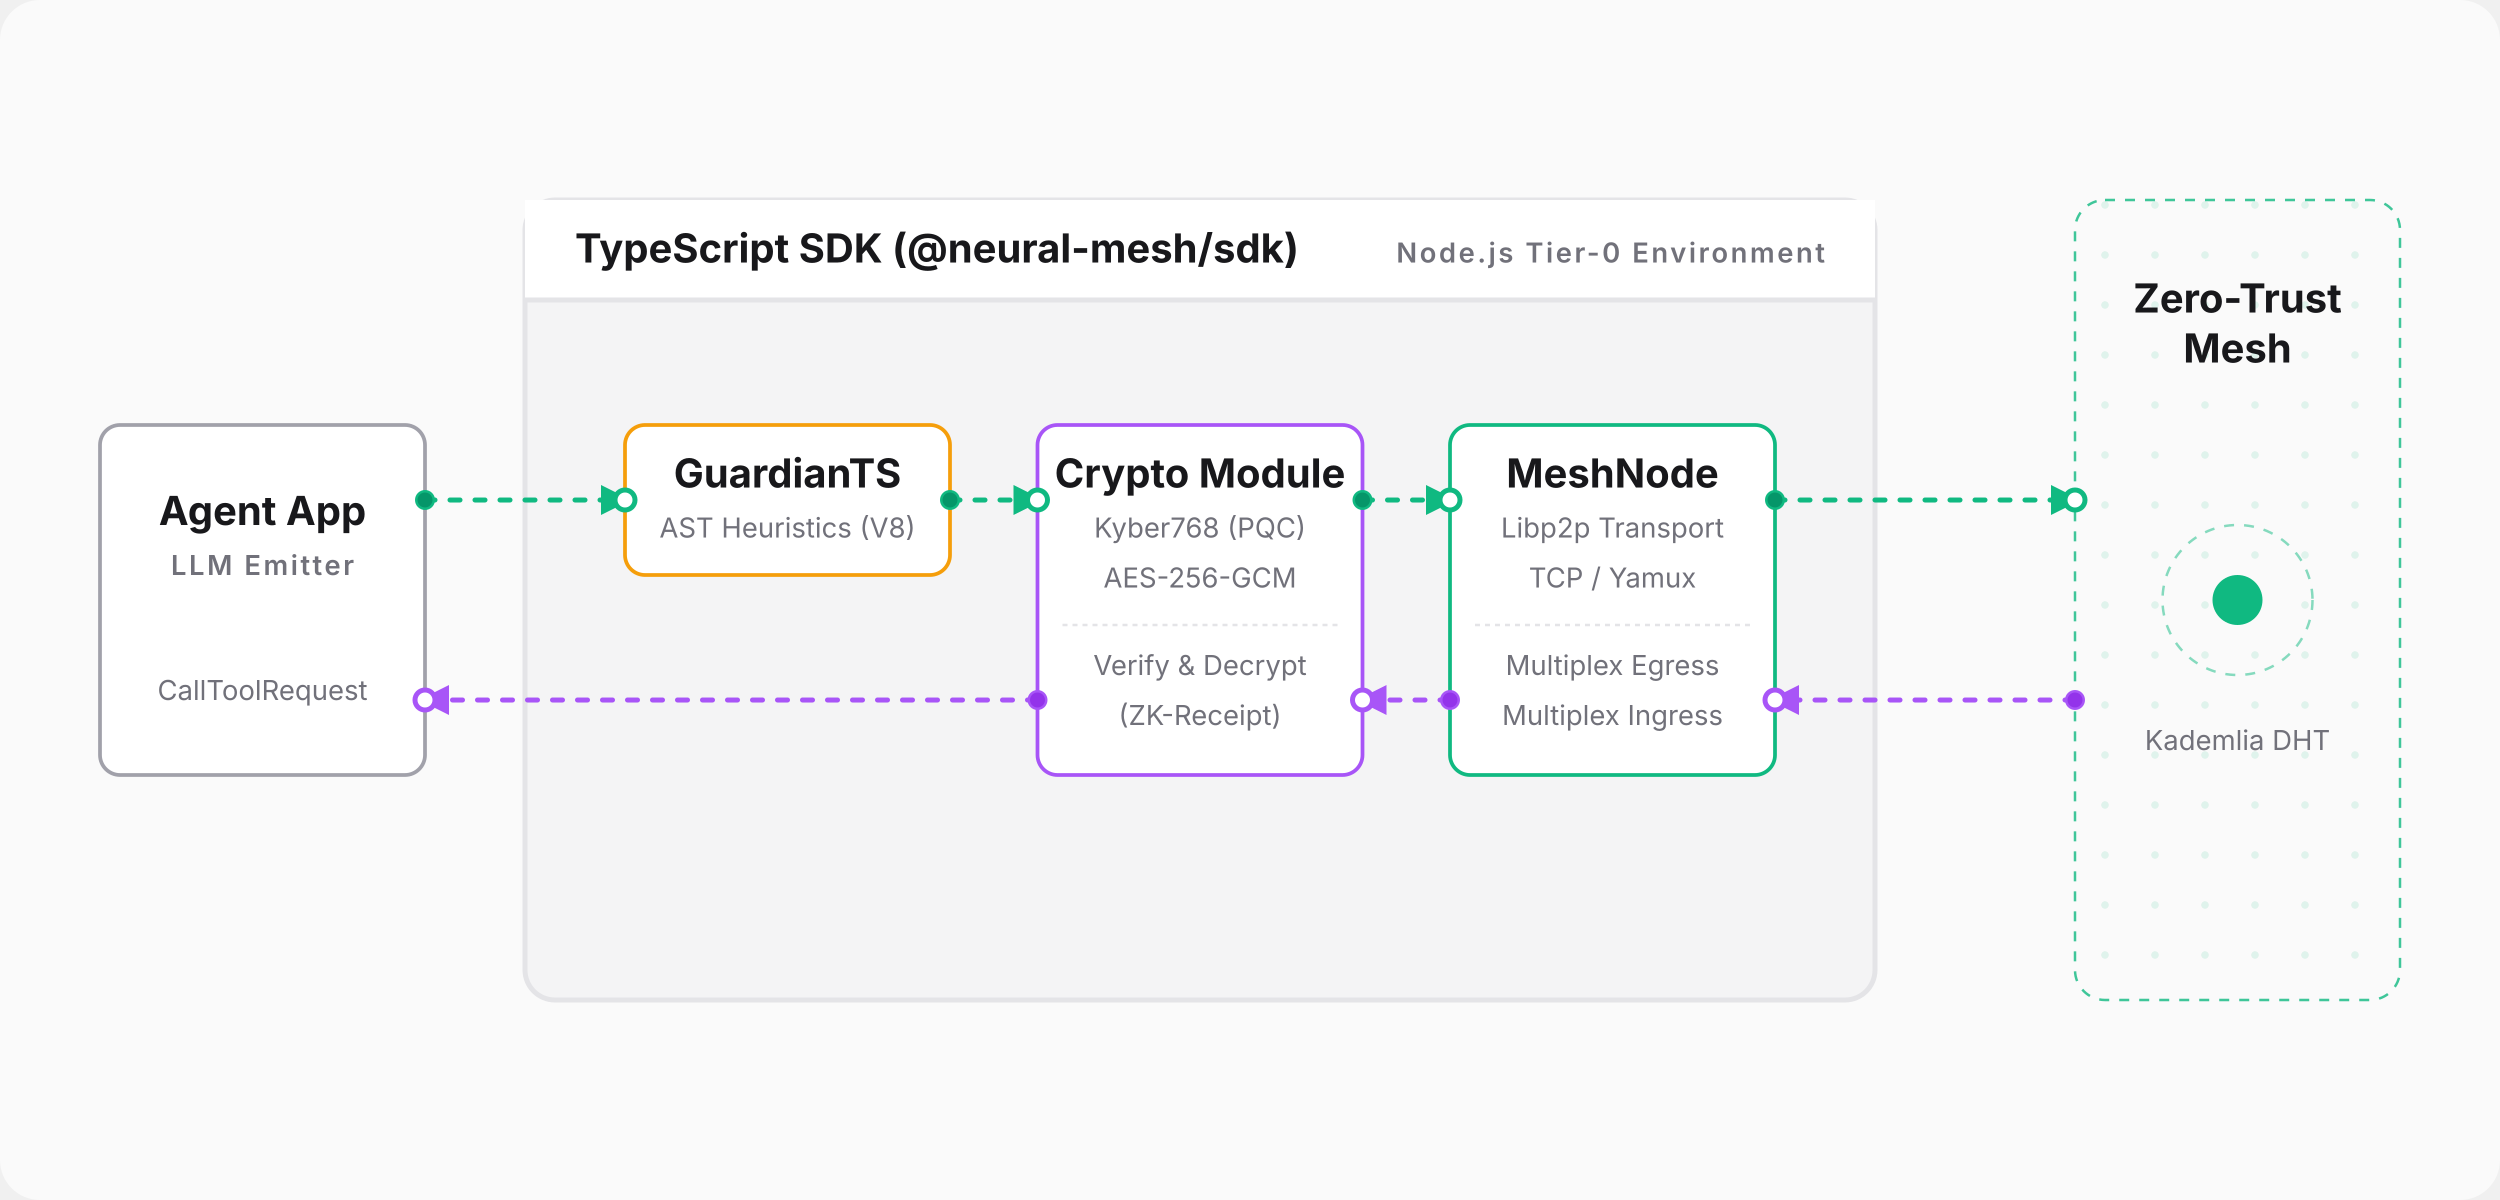
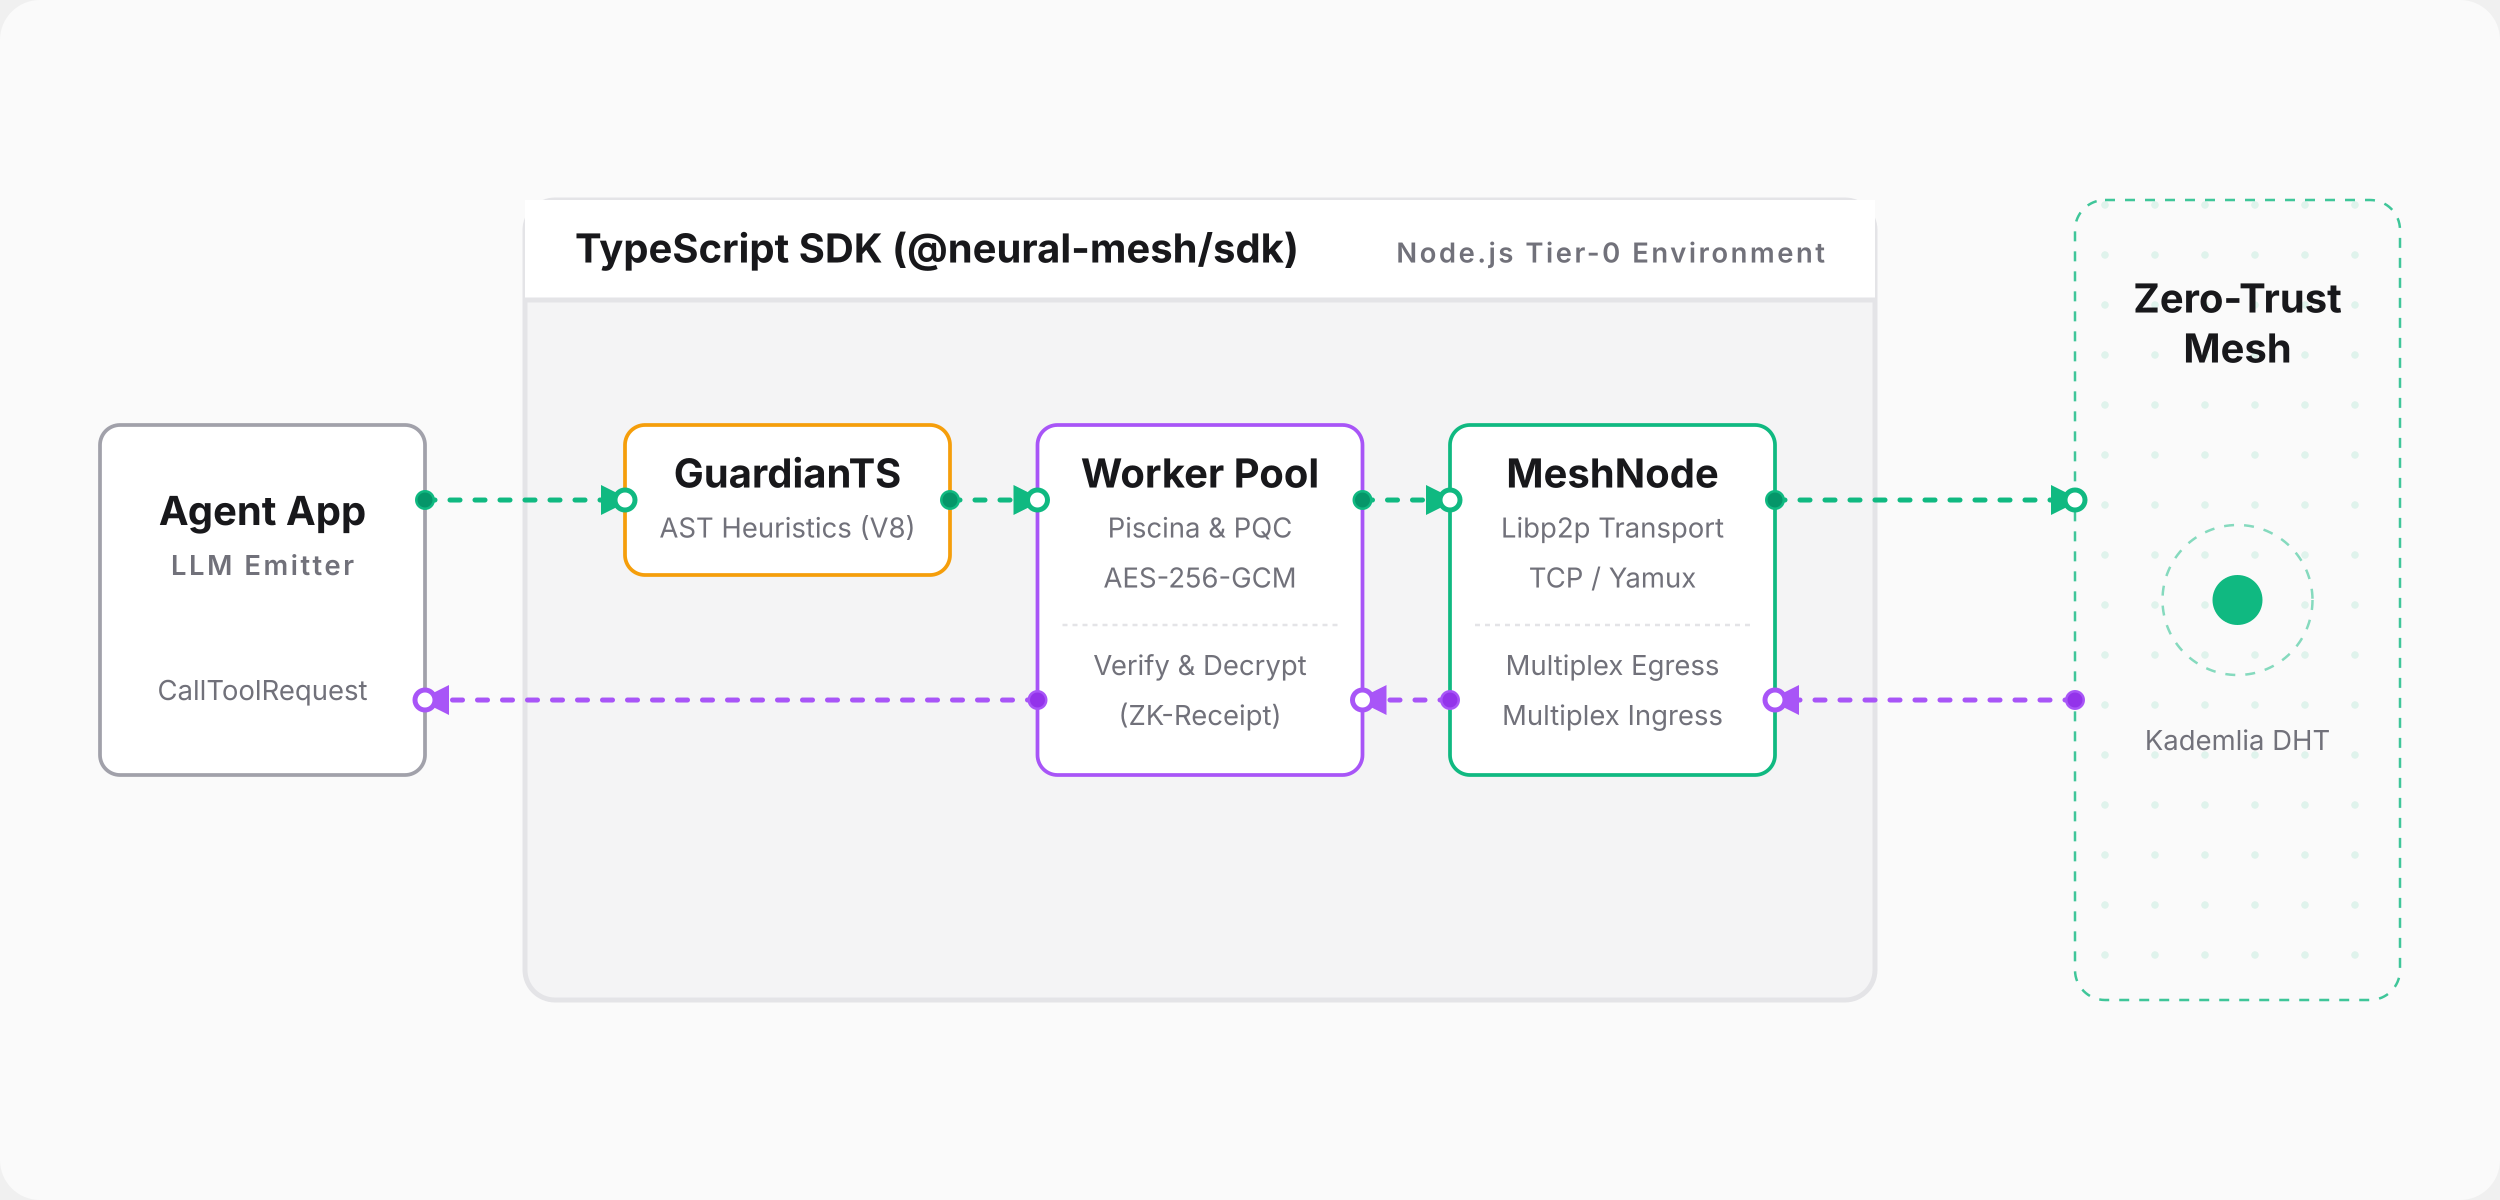
<svg xmlns="http://www.w3.org/2000/svg" width="1000" height="480" viewBox="0 0 1000 480">
  <rect width="1000" height="480" fill="#fafafa" rx="16" />
  <defs>
    <pattern id="netBgLSdk" width="20" height="20" patternUnits="userSpaceOnUse">
      <circle cx="2" cy="2" r="1.5" fill="#10b981" opacity="0.15" />
    </pattern>
    <marker id="arrow-outL" viewBox="0 0 10 10" refX="8" refY="5" markerWidth="6" markerHeight="6" orient="auto-start-reverse">
      <path d="M 0 0 L 10 5 L 0 10 z" fill="#10b981" />
    </marker>
    <marker id="arrow-inL" viewBox="0 0 10 10" refX="8" refY="5" markerWidth="6" markerHeight="6" orient="auto-start-reverse">
      <path d="M 0 0 L 10 5 L 0 10 z" fill="#a855f7" />
    </marker>
  </defs>
  <style>
        .sfl-text {
            font-family: 'Inter', system-ui, sans-serif;
            fill: #18181b;
            font-size: 13px;
            font-weight: 500;
        }

        .sfl-text-sm {
            font-family: 'Inter', system-ui, sans-serif;
            fill: #71717a;
            font-size: 11px;
        }

        .sfl-title {
            font-family: 'Inter', system-ui, sans-serif;
            font-weight: 700;
            font-size: 16px;
            fill: #18181b;
        }

        .sfl-subtitle {
            font-family: 'Inter', system-ui, sans-serif;
            font-size: 11px;
            fill: #71717a;
            text-transform: uppercase;
            letter-spacing: 1px;
            font-weight: 600;
        }

        .sfl-zone {
            fill: #f4f4f5;
            stroke: #e4e4e7;
            stroke-width: 2;
            rx: 12;
        }

        .sfl-zone-net {
            fill: url(#netBgLSdk);
            stroke: #10b981;
            stroke-width: 1;
            rx: 12;
            stroke-dasharray: 4 4;
            opacity: 0.8;
        }

        .sfl-box {
            fill: #ffffff;
            stroke-width: 1.5;
            rx: 8;
        }

        .sfl-box-amber {
            stroke: #f59e0b;
        }

        .sfl-box-purple {
            stroke: #a855f7;
        }

        .sfl-box-emerald {
            stroke: #10b981;
        }

        .sfl-box-zinc {
            stroke: #a1a1aa;
        }

        .sfl-stream-out {
            stroke: #10b981;
            stroke-width: 2;
            fill: none;
            stroke-dasharray: 4 6;
            animation: dashOutSdkL 1s linear infinite;
            stroke-linecap: round;
        }

        .sfl-stream-in {
            stroke: #a855f7;
            stroke-width: 2;
            fill: none;
            stroke-dasharray: 4 6;
            animation: dashInSdkL 1s linear infinite;
            stroke-linecap: round;
        }

        @keyframes dashOutSdkL {
            to {
                stroke-dashoffset: -20;
            }
        }

        @keyframes dashInSdkL {
            to {
                stroke-dashoffset: -20;
            }
        }

        @keyframes t80OutSdkL {
            0% {
                transform: translateX(0px);
                opacity: 0;
            }

            10% {
                opacity: 1;
            }

            90% {
                opacity: 1;
            }

            100% {
                transform: translateX(80px);
                opacity: 0;
            }
        }

        @keyframes t35OutSdkL {
            0% {
                transform: translateX(0px);
                opacity: 0;
            }

            10% {
                opacity: 1;
            }

            90% {
                opacity: 1;
            }

            100% {
                transform: translateX(35px);
                opacity: 0;
            }
        }

        @keyframes t120OutSdkL {
            0% {
                transform: translateX(0px);
                opacity: 0;
            }

            10% {
                opacity: 1;
            }

            90% {
                opacity: 1;
            }

            100% {
                transform: translateX(120px);
                opacity: 0;
            }
        }

        @keyframes t120InSdkL {
            0% {
                transform: translateX(0px);
                opacity: 0;
            }

            10% {
                opacity: 1;
            }

            90% {
                opacity: 1;
            }

            100% {
                transform: translateX(-120px);
                opacity: 0;
            }
        }

        @keyframes t35InSdkL {
            0% {
                transform: translateX(0px);
                opacity: 0;
            }

            10% {
                opacity: 1;
            }

            90% {
                opacity: 1;
            }

            100% {
                transform: translateX(-35px);
                opacity: 0;
            }
        }

        @keyframes t245InSdkL {
            0% {
                transform: translateX(0px);
                opacity: 0;
            }

            10% {
                opacity: 1;
            }

            90% {
                opacity: 1;
            }

            100% {
                transform: translateX(-245px);
                opacity: 0;
            }
        }
    </style>
  <rect x="830" y="80" width="130" height="320" class="sfl-zone-net" />
  <text x="895" y="125" class="sfl-title" text-anchor="middle" fill="#10b981">Zero-Trust</text>
  <text x="895" y="145" class="sfl-title" text-anchor="middle" fill="#10b981">Mesh</text>
  <circle cx="895" cy="240" r="30" fill="none" stroke="#10b981" stroke-width="1" stroke-dasharray="4 4" opacity="0.5" />
  <circle cx="895" cy="240" r="10" fill="#10b981" />
  <text x="895" y="300" class="sfl-text-sm" text-anchor="middle">Kademlia DHT</text>
  <rect x="210" y="80" width="540" height="320" class="sfl-zone" />
  <rect x="210" y="80" width="540" height="40" fill="#ffffff" style="border-radius: 12px 12px 0 0;" />
  <path d="M 210 120 L 750 120" stroke="#e4e4e7" stroke-width="2" />
  <text x="230" y="105" class="sfl-title">TypeScript SDK (@neural-mesh/sdk)</text>
  <text x="730" y="105" class="sfl-subtitle" text-anchor="end">Node.js Tier-0 Environment</text>
  <rect x="40" y="170" width="130" height="140" class="sfl-box sfl-box-zinc" />
  <text x="105" y="210" class="sfl-title" text-anchor="middle">Agent App</text>
  <text x="105" y="230" class="sfl-subtitle" text-anchor="middle">LLM Emitter</text>
  <text x="105" y="280" class="sfl-text-sm" text-anchor="middle">CallToolRequest</text>
  <rect x="250" y="170" width="130" height="60" class="sfl-box sfl-box-amber" />
  <text x="315" y="195" class="sfl-title" text-anchor="middle" fill="#d97706">GuardianTS</text>
  <text x="315" y="215" class="sfl-text-sm" text-anchor="middle">AST Heuristics (V8)</text>
  <rect x="415" y="170" width="130" height="140" class="sfl-box sfl-box-purple" />
-   <text x="480" y="195" class="sfl-title" text-anchor="middle" fill="#9333ea">Crypto Module</text>
-   <text x="480" y="215" class="sfl-text-sm" text-anchor="middle">Kyber768 (PQC)</text>
+   <text x="480" y="195" class="sfl-title" text-anchor="middle" fill="#9333ea">Worker Pool</text>
+   <text x="480" y="215" class="sfl-text-sm" text-anchor="middle">Piscina &amp; PQC</text>
  <text x="480" y="235" class="sfl-text-sm" text-anchor="middle">AES-256-GCM</text>
  <line x1="425" y1="250" x2="535" y2="250" stroke="#e4e4e7" stroke-width="1" stroke-dasharray="2 2" />
  <text x="480" y="270" class="sfl-text-sm" text-anchor="middle">Verify &amp; Decrypt</text>
  <text x="480" y="290" class="sfl-text-sm" text-anchor="middle">(ZK-Receipt)</text>
  <rect x="580" y="170" width="130" height="140" class="sfl-box sfl-box-emerald" />
  <text x="645" y="195" class="sfl-title" text-anchor="middle" fill="#059669">MeshNode</text>
  <text x="645" y="215" class="sfl-text-sm" text-anchor="middle">Libp2p Transport</text>
  <text x="645" y="235" class="sfl-text-sm" text-anchor="middle">TCP / Yamux</text>
  <line x1="590" y1="250" x2="700" y2="250" stroke="#e4e4e7" stroke-width="1" stroke-dasharray="2 2" />
  <text x="645" y="270" class="sfl-text-sm" text-anchor="middle">Multiplex Egress</text>
  <text x="645" y="290" class="sfl-text-sm" text-anchor="middle">Multiplex Ingress</text>
  <path d="M 170 200 L 250 200" class="sfl-stream-out" marker-end="url(#arrow-outL)" />
  <path d="M 380 200 L 415 200" class="sfl-stream-out" marker-end="url(#arrow-outL)" />
  <path d="M 545 200 L 580 200" class="sfl-stream-out" marker-end="url(#arrow-outL)" />
  <path d="M 710 200 L 830 200" class="sfl-stream-out" marker-end="url(#arrow-outL)" />
  <path d="M 830 280 L 710 280" class="sfl-stream-in" marker-end="url(#arrow-inL)" />
  <path d="M 580 280 L 545 280" class="sfl-stream-in" marker-end="url(#arrow-inL)" />
  <path d="M 415 280 L 170 280" class="sfl-stream-in" marker-end="url(#arrow-inL)" />
  <circle cx="170" cy="200" r="4" fill="#10b981" />
  <circle cx="250" cy="200" r="4" fill="#ffffff" stroke="#10b981" stroke-width="2" />
  <circle cx="380" cy="200" r="4" fill="#10b981" />
  <circle cx="415" cy="200" r="4" fill="#ffffff" stroke="#10b981" stroke-width="2" />
  <circle cx="545" cy="200" r="4" fill="#10b981" />
  <circle cx="580" cy="200" r="4" fill="#ffffff" stroke="#10b981" stroke-width="2" />
  <circle cx="710" cy="200" r="4" fill="#10b981" />
  <circle cx="830" cy="200" r="4" fill="#ffffff" stroke="#10b981" stroke-width="2" />
  <circle cx="830" cy="280" r="4" fill="#a855f7" />
  <circle cx="710" cy="280" r="4" fill="#ffffff" stroke="#a855f7" stroke-width="2" />
  <circle cx="580" cy="280" r="4" fill="#a855f7" />
  <circle cx="545" cy="280" r="4" fill="#ffffff" stroke="#a855f7" stroke-width="2" />
  <circle cx="415" cy="280" r="4" fill="#a855f7" />
  <circle cx="170" cy="280" r="4" fill="#ffffff" stroke="#a855f7" stroke-width="2" />
  <g transform="translate(170, 200)">
    <circle cx="0" cy="0" r="3" fill="#059669" style="animation: t80OutSdkL 1.8s infinite;" />
  </g>
  <g transform="translate(380, 200)">
    <circle cx="0" cy="0" r="3" fill="#059669" style="animation: t35OutSdkL 1s infinite;" />
  </g>
  <g transform="translate(545, 200)">
    <circle cx="0" cy="0" r="3" fill="#059669" style="animation: t35OutSdkL 1.2s infinite;" />
  </g>
  <g transform="translate(710, 200)">
    <circle cx="0" cy="0" r="3" fill="#059669" style="animation: t120OutSdkL 2s infinite;" />
  </g>
  <g transform="translate(830, 280)">
    <circle cx="0" cy="0" r="3" fill="#9333ea" style="animation: t120InSdkL 2s infinite;" />
  </g>
  <g transform="translate(580, 280)">
    <circle cx="0" cy="0" r="3" fill="#9333ea" style="animation: t35InSdkL 1s infinite;" />
  </g>
  <g transform="translate(415, 280)">
    <circle cx="0" cy="0" r="3" fill="#9333ea" style="animation: t245InSdkL 2.5s infinite;" />
  </g>
</svg>
